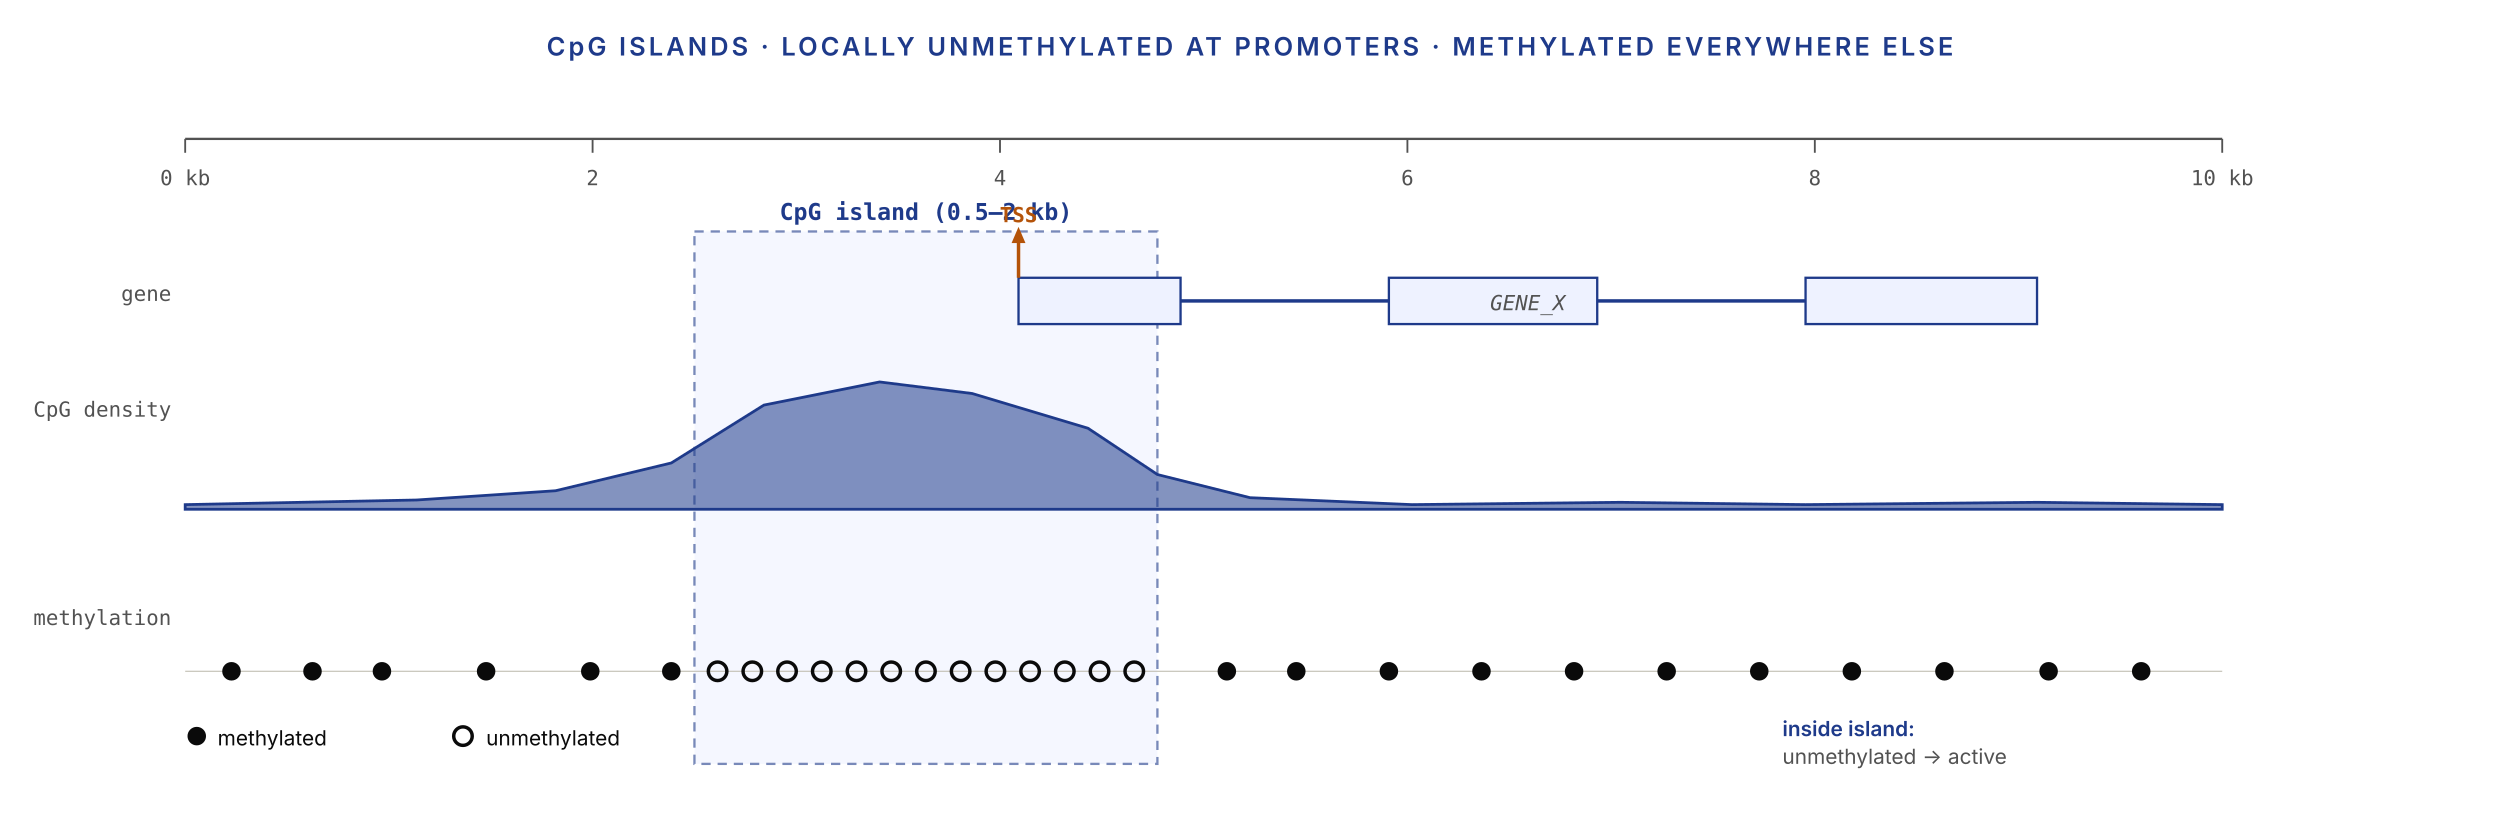
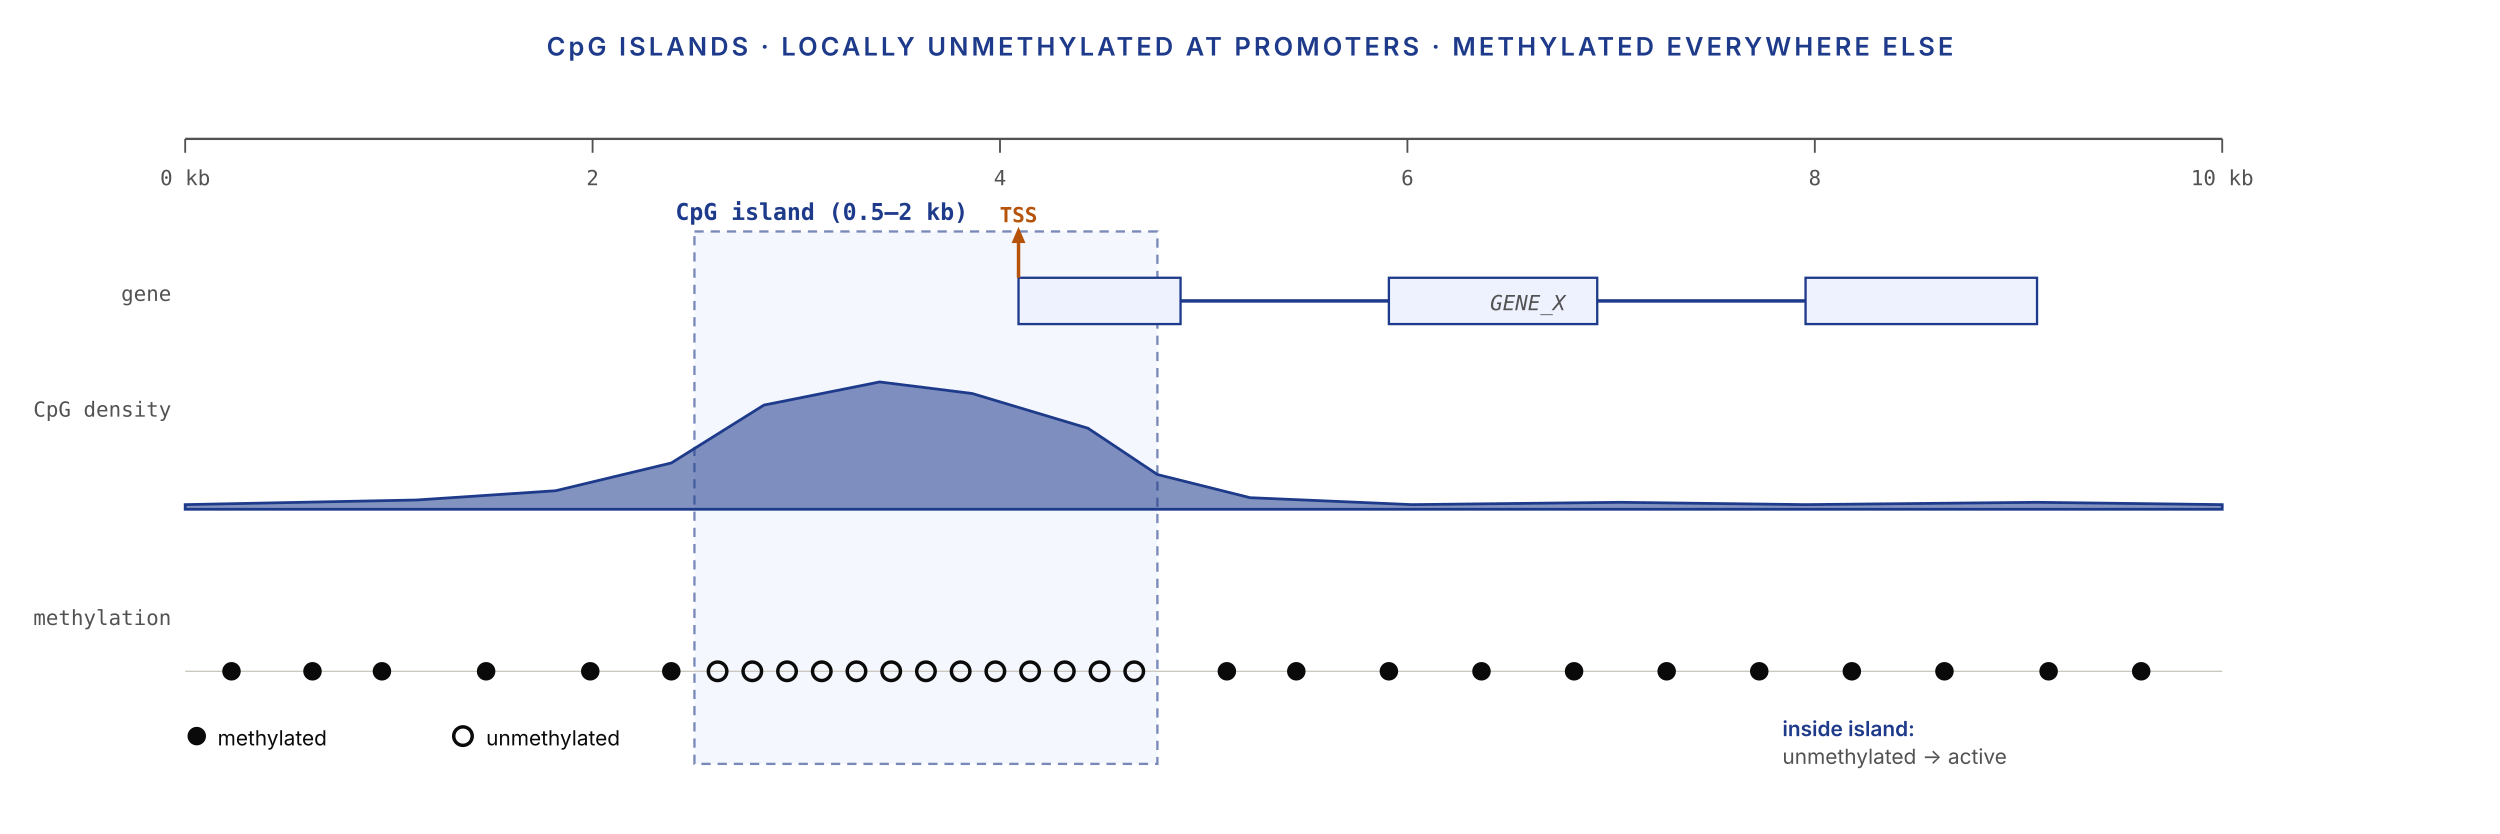
<svg xmlns="http://www.w3.org/2000/svg" viewBox="0 0 1080 360" role="img" aria-labelledby="t d">
  <text x="540" y="24" text-anchor="middle" font-family="Inter, sans-serif" font-size="11" font-weight="600" fill="#1e3a8a" letter-spacing="0.12em">CpG ISLANDS · LOCALLY UNMETHYLATED AT PROMOTERS · METHYLATED EVERYWHERE ELSE</text>
  <g>
    <line x1="80" y1="60" x2="960" y2="60" stroke="#525252" stroke-width="1" />
    <g stroke="#525252" stroke-width="0.8">
      <line x1="80" y1="60" x2="80" y2="66" />
      <line x1="256" y1="60" x2="256" y2="66" />
      <line x1="432" y1="60" x2="432" y2="66" />
      <line x1="608" y1="60" x2="608" y2="66" />
      <line x1="784" y1="60" x2="784" y2="66" />
      <line x1="960" y1="60" x2="960" y2="66" />
    </g>
    <g font-family="JetBrains Mono, monospace" font-size="9" fill="#525252" text-anchor="middle">
      <text x="80" y="80">0 kb</text>
      <text x="256" y="80">2</text>
      <text x="432" y="80">4</text>
      <text x="608" y="80">6</text>
      <text x="784" y="80">8</text>
      <text x="960" y="80">10 kb</text>
    </g>
  </g>
  <rect x="300" y="100" width="200" height="230" fill="#eef2ff" stroke="#1e3a8a" stroke-width="1" stroke-dasharray="4 3" opacity="0.6" />
-   <text x="400" y="95" text-anchor="middle" font-family="JetBrains Mono, monospace" font-size="10" fill="#1e3a8a" font-weight="600">CpG island (0.5–2 kb)</text>
+   <text x="355" y="95" text-anchor="middle" font-family="JetBrains Mono, monospace" font-size="10" fill="#1e3a8a" font-weight="600">CpG island (0.5–2 kb)</text>
  <g transform="translate(0 110)">
    <text x="74" y="20" text-anchor="end" font-family="JetBrains Mono, monospace" font-size="9" fill="#525252">gene</text>
    <line x1="440" y1="20" x2="880" y2="20" stroke="#1e3a8a" stroke-width="1.5" />
    <rect x="440" y="10" width="70" height="20" fill="#eef2ff" stroke="#1e3a8a" stroke-width="1" />
    <rect x="600" y="10" width="90" height="20" fill="#eef2ff" stroke="#1e3a8a" stroke-width="1" />
    <rect x="780" y="10" width="100" height="20" fill="#eef2ff" stroke="#1e3a8a" stroke-width="1" />
    <line x1="440" y1="10" x2="440" y2="-6" stroke="#b45309" stroke-width="1.5" />
    <polygon points="437,-5 443,-5 440,-12" fill="#b45309" />
    <text x="440" y="-14" text-anchor="middle" font-family="JetBrains Mono, monospace" font-size="9" fill="#b45309" font-weight="700">TSS</text>
    <text x="660" y="24" text-anchor="middle" font-family="JetBrains Mono, monospace" font-size="9" fill="#525252" font-style="italic">GENE_X</text>
  </g>
  <g transform="translate(0 160)">
    <text x="74" y="20" text-anchor="end" font-family="JetBrains Mono, monospace" font-size="9" fill="#525252">CpG density</text>
    <line x1="80" y1="60" x2="960" y2="60" stroke="#c4c1b6" stroke-width="0.5" />
    <path d="M 80 58 L 180 56 L 240 52 L 290 40 L 330 15 L 380 5 L 420 10 L 470 25 L 500 45 L 540 55 L 610 58 L 700 57 L 780 58 L 880 57 L 960 58 L 960 60 L 80 60 Z" fill="#1e3a8a" fill-opacity="0.55" stroke="#1e3a8a" stroke-width="1.2" />
  </g>
  <g transform="translate(0 250)">
    <text x="74" y="20" text-anchor="end" font-family="JetBrains Mono, monospace" font-size="9" fill="#525252">methylation</text>
    <line x1="80" y1="40" x2="960" y2="40" stroke="#c4c1b6" stroke-width="0.5" />
    <g fill="#0a0a0a">
      <circle cx="100" cy="40" r="4" />
      <circle cx="135" cy="40" r="4" />
      <circle cx="165" cy="40" r="4" />
      <circle cx="210" cy="40" r="4" />
      <circle cx="255" cy="40" r="4" />
      <circle cx="290" cy="40" r="4" />
      <circle cx="530" cy="40" r="4" />
      <circle cx="560" cy="40" r="4" />
      <circle cx="600" cy="40" r="4" />
      <circle cx="640" cy="40" r="4" />
      <circle cx="680" cy="40" r="4" />
      <circle cx="720" cy="40" r="4" />
      <circle cx="760" cy="40" r="4" />
      <circle cx="800" cy="40" r="4" />
      <circle cx="840" cy="40" r="4" />
      <circle cx="885" cy="40" r="4" />
      <circle cx="925" cy="40" r="4" />
    </g>
    <g fill="none" stroke="#0a0a0a" stroke-width="1.5">
      <circle cx="310" cy="40" r="4" />
      <circle cx="325" cy="40" r="4" />
      <circle cx="340" cy="40" r="4" />
      <circle cx="355" cy="40" r="4" />
      <circle cx="370" cy="40" r="4" />
      <circle cx="385" cy="40" r="4" />
      <circle cx="400" cy="40" r="4" />
      <circle cx="415" cy="40" r="4" />
      <circle cx="430" cy="40" r="4" />
      <circle cx="445" cy="40" r="4" />
      <circle cx="460" cy="40" r="4" />
      <circle cx="475" cy="40" r="4" />
      <circle cx="490" cy="40" r="4" />
    </g>
    <g transform="translate(80 68)">
      <circle cx="5" cy="0" r="4" fill="#0a0a0a" />
      <text x="14" y="4" font-family="Inter, sans-serif" font-size="9" fill="#0a0a0a">methylated</text>
      <circle cx="120" cy="0" r="4" fill="none" stroke="#0a0a0a" stroke-width="1.5" />
      <text x="130" y="4" font-family="Inter, sans-serif" font-size="9" fill="#0a0a0a">unmethylated</text>
    </g>
    <g transform="translate(770 68)">
      <text x="0" y="0" font-family="Inter, sans-serif" font-size="9" fill="#1e3a8a" font-weight="600">inside island:</text>
      <text x="0" y="12" font-family="Inter, sans-serif" font-size="9" fill="#525252">unmethylated → active</text>
    </g>
  </g>
</svg>
